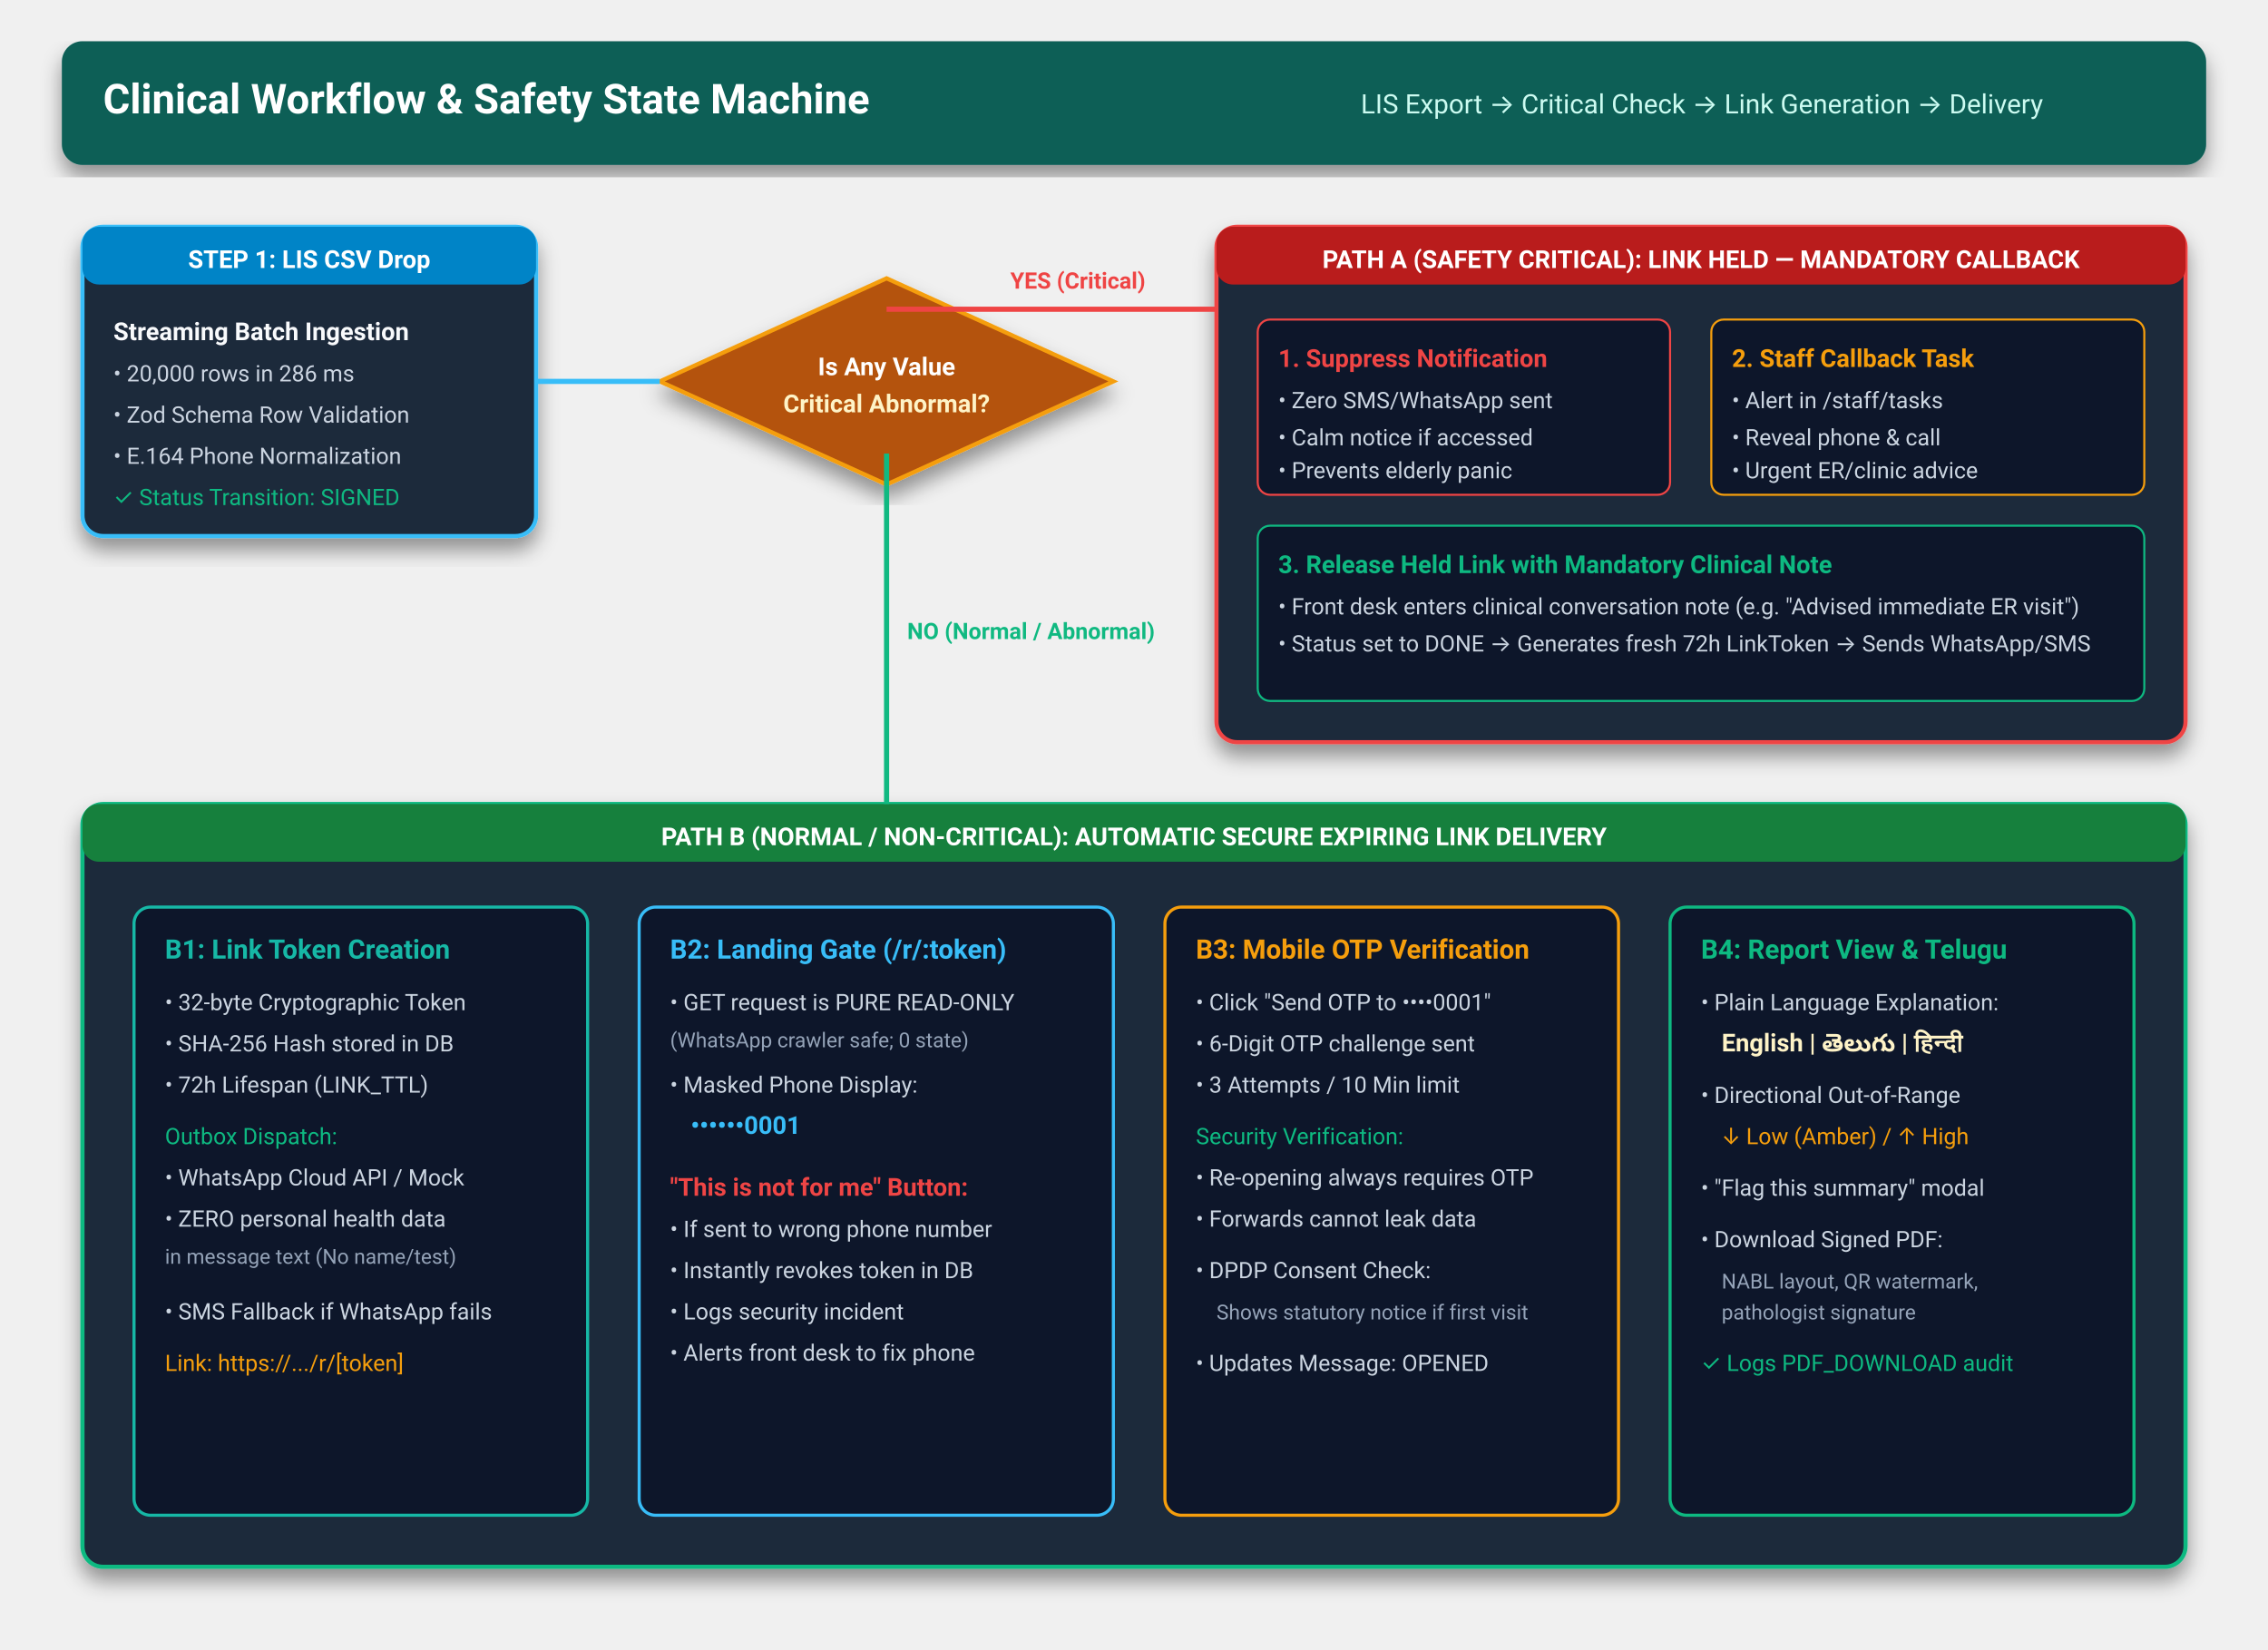
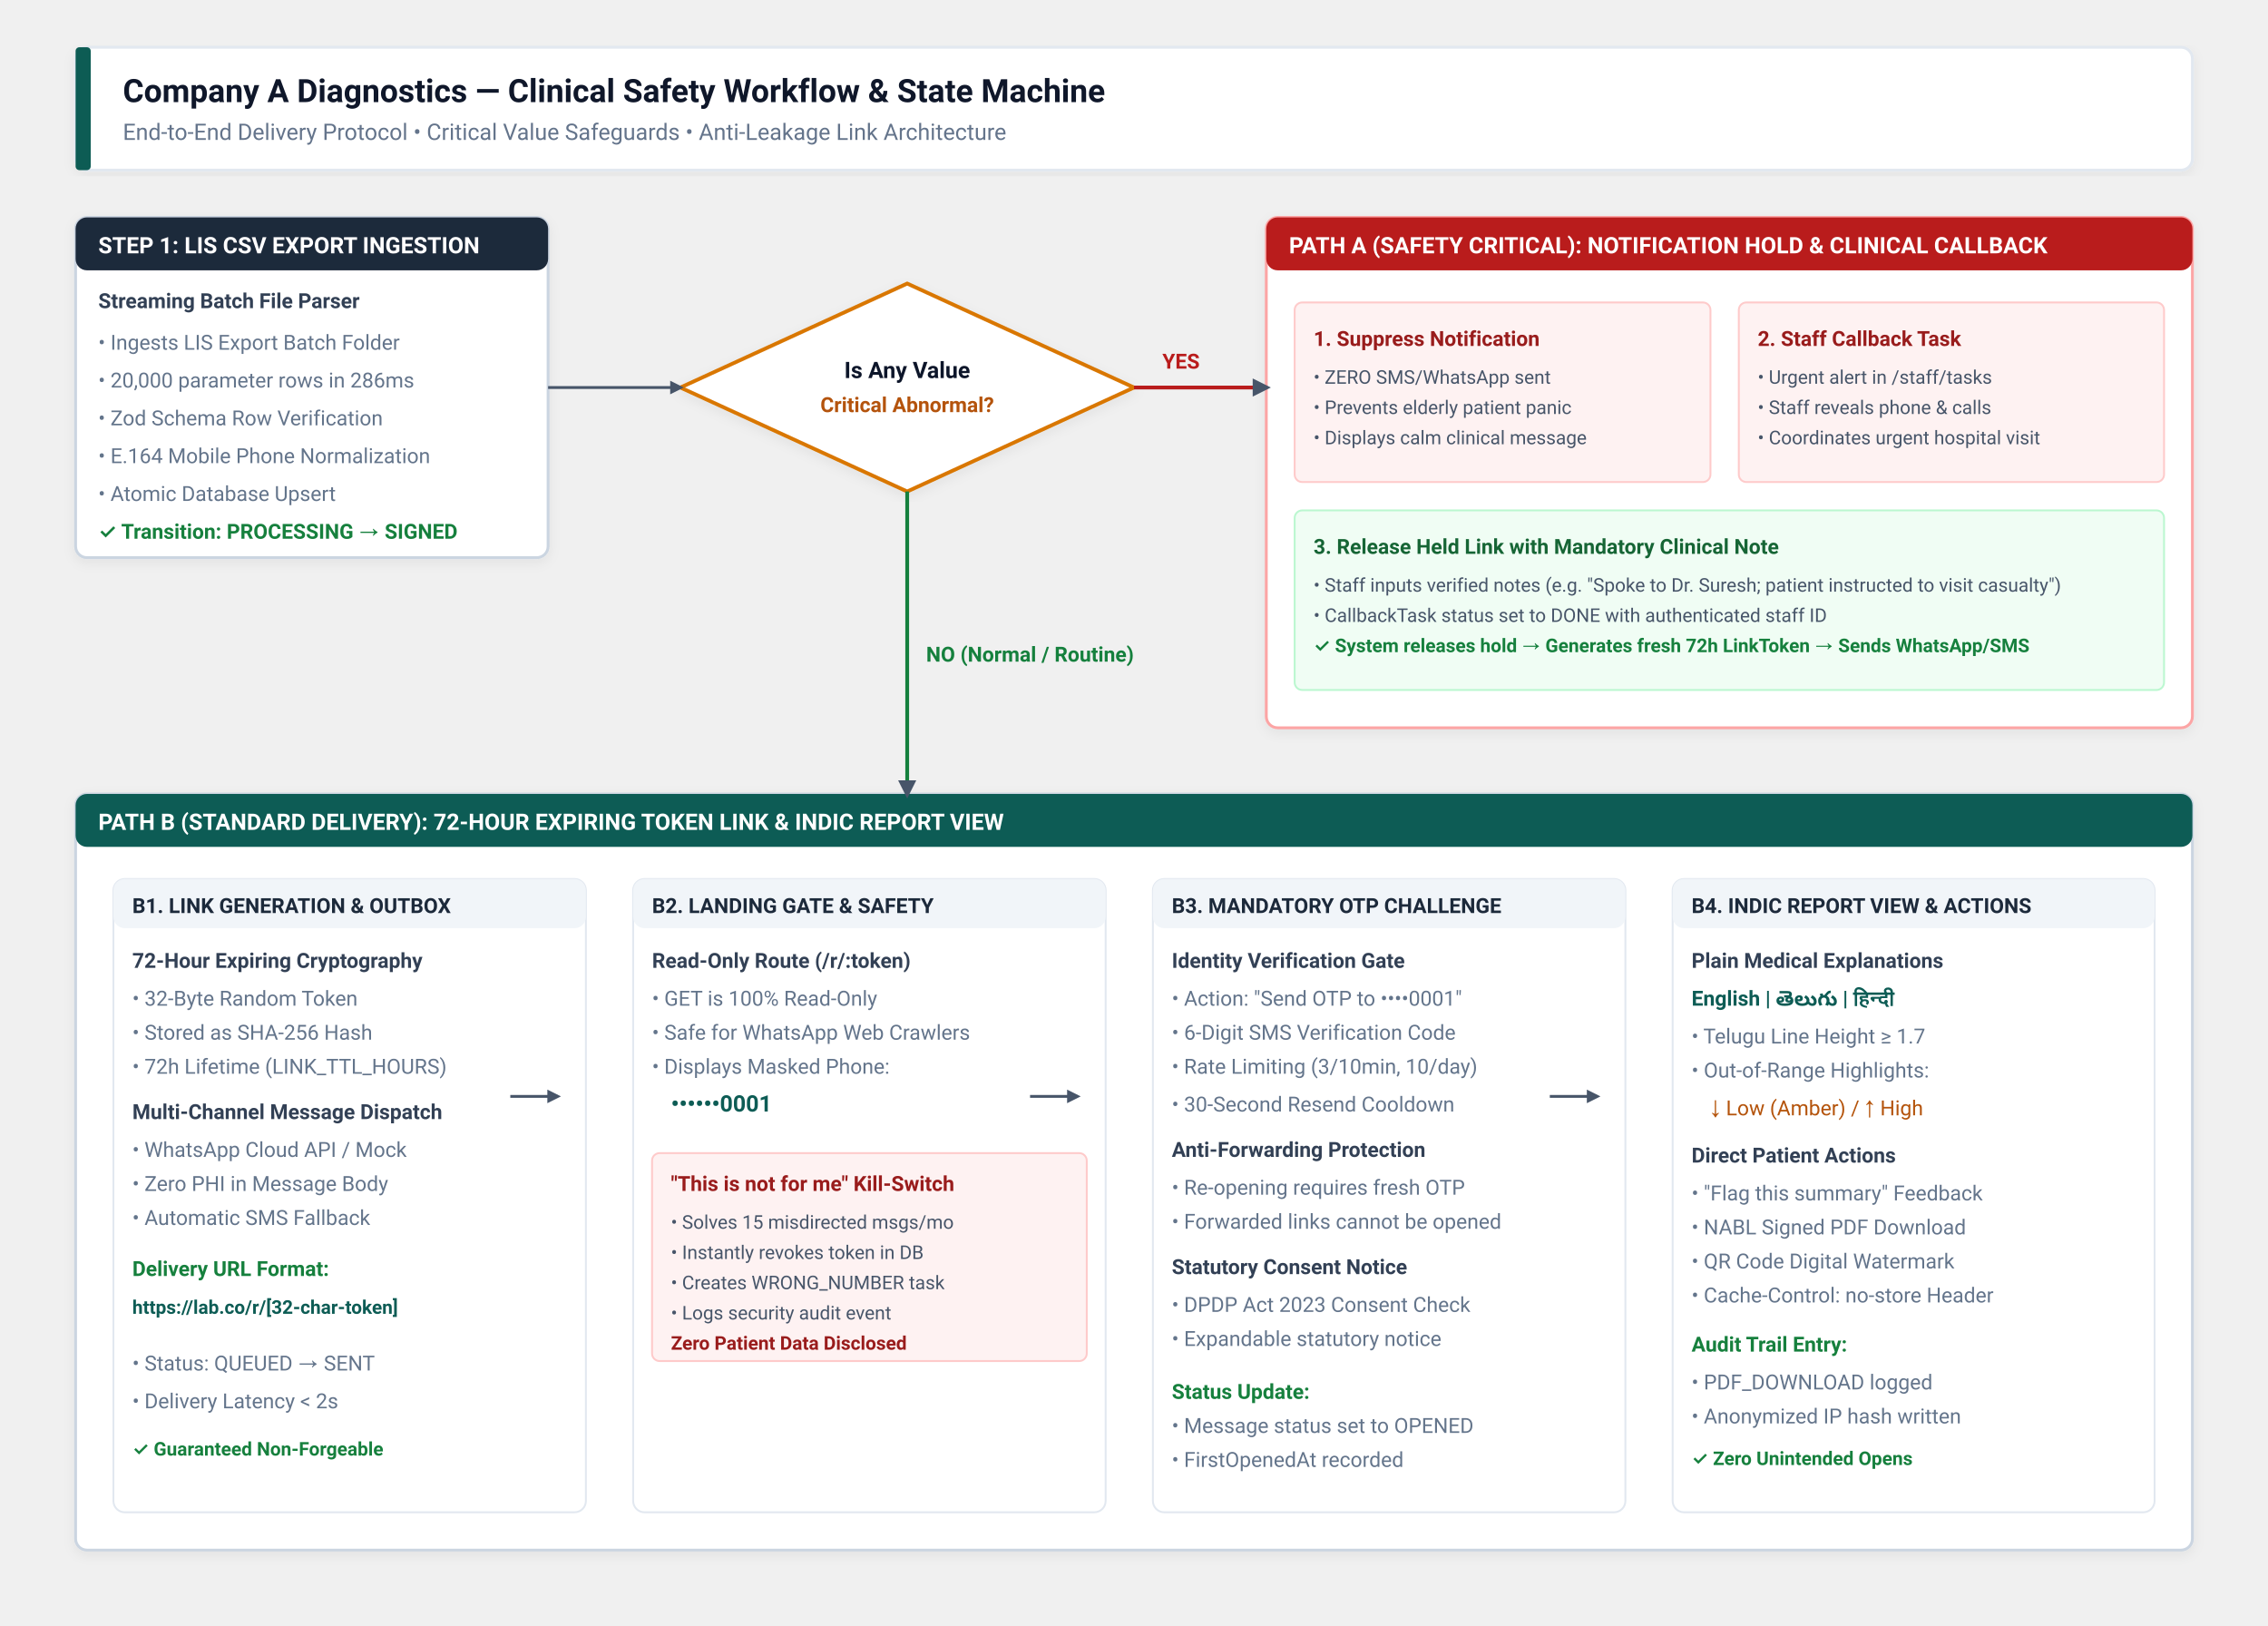
- <svg xmlns="http://www.w3.org/2000/svg" viewBox="0 0 1100 800" width="100%" height="100%" style="background:#0F172A; font-family:'Segoe UI', -apple-system, BlinkMacSystemFont, Roboto, sans-serif;">
+ <svg xmlns="http://www.w3.org/2000/svg" viewBox="0 0 1200 860" width="100%" height="100%" style="background:#F8FAFC; font-family:-apple-system, BlinkMacSystemFont, 'Segoe UI', Roboto, Helvetica, Arial, sans-serif;">
  <defs>
-     <filter id="wfGlow" x="-10%" y="-10%" width="120%" height="120%">
-       <feDropShadow dx="0" dy="6" stdDeviation="5" flood-color="#000000" flood-opacity="0.4" />
+     <filter id="shadow3" x="-5%" y="-5%" width="110%" height="110%">
+       <feDropShadow dx="0" dy="2" stdDeviation="3" flood-color="#0F172A" flood-opacity="0.06" />
    </filter>
+     <marker id="arr-flow" viewBox="0 0 10 10" refX="6" refY="5" markerWidth="6" markerHeight="6" orient="auto-start-reverse">
+       <path d="M 0 1 L 8 5 L 0 9 z" fill="#475569" />
+     </marker>
  </defs>
-   <rect x="30" y="20" width="1040" height="60" rx="10" fill="#0F5E57" filter="url(#wfGlow)" />
-   <text x="50" y="55" fill="#FFFFFF" font-size="20" font-weight="700">Clinical Workflow &amp; Safety State Machine</text>
-   <text x="660" y="55" fill="#CCFBF1" font-size="13">LIS Export → Critical Check → Link Generation → Delivery</text>
-   <g transform="translate(40, 110)" filter="url(#wfGlow)">
-     <rect width="220" height="150" rx="10" fill="#1E293B" stroke="#38BDF8" stroke-width="2" />
-     <rect width="220" height="28" rx="8" fill="#0284C7" />
-     <text x="110" y="20" fill="#FFFFFF" font-size="12" font-weight="700" text-anchor="middle">STEP 1: LIS CSV Drop</text>
-     <text x="15" y="55" fill="#F8FAFC" font-size="12" font-weight="700">Streaming Batch Ingestion</text>
-     <text x="15" y="75" fill="#CBD5E1" font-size="11">• 20,000 rows in 286 ms</text>
-     <text x="15" y="95" fill="#CBD5E1" font-size="11">• Zod Schema Row Validation</text>
-     <text x="15" y="115" fill="#CBD5E1" font-size="11">• E.164 Phone Normalization</text>
-     <text x="15" y="135" fill="#10B981" font-size="11">✓ Status Transition: SIGNED</text>
+   <rect x="40" y="25" width="1120" height="65" rx="6" fill="#FFFFFF" stroke="#E2E8F0" stroke-width="1.5" filter="url(#shadow3)" />
+   <rect x="40" y="25" width="8" height="65" rx="2" fill="#0D5C54" />
+   <text x="65" y="54" fill="#0F172A" font-size="17" font-weight="700">Company A Diagnostics — Clinical Safety Workflow &amp; State Machine</text>
+   <text x="65" y="74" fill="#64748B" font-size="12">End-to-End Delivery Protocol • Critical Value Safeguards • Anti-Leakage Link Architecture</text>
+   <g transform="translate(40, 115)" filter="url(#shadow3)">
+     <rect width="250" height="180" rx="6" fill="#FFFFFF" stroke="#CBD5E1" stroke-width="1.5" />
+     <rect width="250" height="28" rx="6" fill="#1E293B" />
+     <text x="12" y="19" fill="#FFFFFF" font-size="12" font-weight="700">STEP 1: LIS CSV EXPORT INGESTION</text>
+     <text x="12" y="48" fill="#334155" font-size="11" font-weight="600">Streaming Batch File Parser</text>
+     <text x="12" y="70" fill="#64748B" font-size="11">• Ingests LIS Export Batch Folder</text>
+     <text x="12" y="90" fill="#64748B" font-size="11">• 20,000 parameter rows in 286ms</text>
+     <text x="12" y="110" fill="#64748B" font-size="11">• Zod Schema Row Verification</text>
+     <text x="12" y="130" fill="#64748B" font-size="11">• E.164 Mobile Phone Normalization</text>
+     <text x="12" y="150" fill="#64748B" font-size="11">• Atomic Database Upsert</text>
+     <text x="12" y="170" fill="#15803D" font-size="11" font-weight="600">✓ Transition: PROCESSING → SIGNED</text>
  </g>
-   <g transform="translate(320, 135)" filter="url(#wfGlow)">
-     <polygon points="110,0 220,50 110,100 0,50" fill="#B45309" stroke="#F59E0B" stroke-width="2" />
-     <text x="110" y="47" fill="#FFFFFF" font-size="12" font-weight="700" text-anchor="middle">Is Any Value</text>
-     <text x="110" y="65" fill="#FEF3C7" font-size="12" font-weight="700" text-anchor="middle">Critical Abnormal?</text>
+   <g transform="translate(360, 150)" filter="url(#shadow3)">
+     <polygon points="120,0 240,55 120,110 0,55" fill="#FFFFFF" stroke="#D97706" stroke-width="2" />
+     <text x="120" y="50" fill="#0F172A" font-size="12" font-weight="700" text-anchor="middle">Is Any Value</text>
+     <text x="120" y="68" fill="#B45309" font-size="11" font-weight="600" text-anchor="middle">Critical Abnormal?</text>
  </g>
-   <g transform="translate(590, 110)" filter="url(#wfGlow)">
-     <rect width="470" height="250" rx="10" fill="#1E293B" stroke="#EF4444" stroke-width="2" />
-     <rect width="470" height="28" rx="8" fill="#B91C1C" />
-     <text x="235" y="20" fill="#FFFFFF" font-size="12" font-weight="700" text-anchor="middle">PATH A (SAFETY CRITICAL): LINK HELD — MANDATORY CALLBACK</text>
-     <rect x="20" y="45" width="200" height="85" rx="6" fill="#0F172A" stroke="#EF4444" stroke-width="1" />
-     <text x="30" y="68" fill="#EF4444" font-size="12" font-weight="700">1. Suppress Notification</text>
-     <text x="30" y="88" fill="#CBD5E1" font-size="11">• Zero SMS/WhatsApp sent</text>
-     <text x="30" y="106" fill="#CBD5E1" font-size="11">• Calm notice if accessed</text>
-     <text x="30" y="122" fill="#CBD5E1" font-size="11">• Prevents elderly panic</text>
-     <rect x="240" y="45" width="210" height="85" rx="6" fill="#0F172A" stroke="#F59E0B" stroke-width="1" />
-     <text x="250" y="68" fill="#F59E0B" font-size="12" font-weight="700">2. Staff Callback Task</text>
-     <text x="250" y="88" fill="#CBD5E1" font-size="11">• Alert in /staff/tasks</text>
-     <text x="250" y="106" fill="#CBD5E1" font-size="11">• Reveal phone &amp; call</text>
-     <text x="250" y="122" fill="#CBD5E1" font-size="11">• Urgent ER/clinic advice</text>
-     <rect x="20" y="145" width="430" height="85" rx="6" fill="#0F172A" stroke="#10B981" stroke-width="1" />
-     <text x="30" y="168" fill="#10B981" font-size="12" font-weight="700">3. Release Held Link with Mandatory Clinical Note</text>
-     <text x="30" y="188" fill="#CBD5E1" font-size="11">• Front desk enters clinical conversation note (e.g. "Advised immediate ER visit")</text>
-     <text x="30" y="206" fill="#CBD5E1" font-size="11">• Status set to DONE → Generates fresh 72h LinkToken → Sends WhatsApp/SMS</text>
+   <g transform="translate(670, 115)" filter="url(#shadow3)">
+     <rect width="490" height="270" rx="6" fill="#FFFFFF" stroke="#FCA5A5" stroke-width="1.5" />
+     <rect width="490" height="28" rx="6" fill="#B91C1C" />
+     <text x="12" y="19" fill="#FFFFFF" font-size="12" font-weight="700">PATH A (SAFETY CRITICAL): NOTIFICATION HOLD &amp; CLINICAL CALLBACK</text>
+     <rect x="15" y="45" width="220" height="95" rx="4" fill="#FEF2F2" stroke="#FECACA" />
+     <text x="25" y="68" fill="#991B1B" font-size="11" font-weight="700">1. Suppress Notification</text>
+     <text x="25" y="88" fill="#475569" font-size="10">• ZERO SMS/WhatsApp sent</text>
+     <text x="25" y="104" fill="#475569" font-size="10">• Prevents elderly patient panic</text>
+     <text x="25" y="120" fill="#475569" font-size="10">• Displays calm clinical message</text>
+     <rect x="250" y="45" width="225" height="95" rx="4" fill="#FEF2F2" stroke="#FECACA" />
+     <text x="260" y="68" fill="#991B1B" font-size="11" font-weight="700">2. Staff Callback Task</text>
+     <text x="260" y="88" fill="#475569" font-size="10">• Urgent alert in /staff/tasks</text>
+     <text x="260" y="104" fill="#475569" font-size="10">• Staff reveals phone &amp; calls</text>
+     <text x="260" y="120" fill="#475569" font-size="10">• Coordinates urgent hospital visit</text>
+     <rect x="15" y="155" width="460" height="95" rx="4" fill="#F0FDF4" stroke="#BBF7D0" />
+     <text x="25" y="178" fill="#166534" font-size="11" font-weight="700">3. Release Held Link with Mandatory Clinical Note</text>
+     <text x="25" y="198" fill="#475569" font-size="10">• Staff inputs verified notes (e.g. "Spoke to Dr. Suresh; patient instructed to visit casualty")</text>
+     <text x="25" y="214" fill="#475569" font-size="10">• CallbackTask status set to DONE with authenticated staff ID</text>
+     <text x="25" y="230" fill="#15803D" font-size="10" font-weight="600">✓ System releases hold → Generates fresh 72h LinkToken → Sends WhatsApp/SMS</text>
  </g>
-   <g transform="translate(40, 390)" filter="url(#wfGlow)">
-     <rect width="1020" height="370" rx="10" fill="#1E293B" stroke="#10B981" stroke-width="2" />
-     <rect width="1020" height="28" rx="8" fill="#15803D" />
-     <text x="510" y="20" fill="#FFFFFF" font-size="12" font-weight="700" text-anchor="middle">PATH B (NORMAL / NON-CRITICAL): AUTOMATIC SECURE EXPIRING LINK DELIVERY</text>
-     <rect x="25" y="50" width="220" height="295" rx="8" fill="#0F172A" stroke="#14B8A6" stroke-width="1.5" />
-     <text x="40" y="75" fill="#14B8A6" font-size="13" font-weight="700">B1: Link Token Creation</text>
-     <text x="40" y="100" fill="#CBD5E1" font-size="11">• 32-byte Cryptographic Token</text>
-     <text x="40" y="120" fill="#CBD5E1" font-size="11">• SHA-256 Hash stored in DB</text>
-     <text x="40" y="140" fill="#CBD5E1" font-size="11">• 72h Lifespan (LINK_TTL)</text>
-     <text x="40" y="165" fill="#10B981" font-size="11">Outbox Dispatch:</text>
-     <text x="40" y="185" fill="#CBD5E1" font-size="11">• WhatsApp Cloud API / Mock</text>
-     <text x="40" y="205" fill="#CBD5E1" font-size="11">• ZERO personal health data</text>
-     <text x="40" y="223" fill="#94A3B8" font-size="10">  in message text (No name/test)</text>
-     <text x="40" y="250" fill="#CBD5E1" font-size="11">• SMS Fallback if WhatsApp fails</text>
-     <text x="40" y="275" fill="#F59E0B" font-size="11">Link: https://.../r/[token]</text>
-     <rect x="270" y="50" width="230" height="295" rx="8" fill="#0F172A" stroke="#38BDF8" stroke-width="1.5" />
-     <text x="285" y="75" fill="#38BDF8" font-size="13" font-weight="700">B2: Landing Gate (/r/:token)</text>
-     <text x="285" y="100" fill="#CBD5E1" font-size="11">• GET request is PURE READ-ONLY</text>
-     <text x="285" y="118" fill="#94A3B8" font-size="10">  (WhatsApp crawler safe; 0 state)</text>
-     <text x="285" y="140" fill="#CBD5E1" font-size="11">• Masked Phone Display:</text>
-     <text x="295" y="160" fill="#38BDF8" font-size="12" font-weight="700">••••••0001</text>
-     <text x="285" y="190" fill="#EF4444" font-size="12" font-weight="700">"This is not for me" Button:</text>
-     <text x="285" y="210" fill="#CBD5E1" font-size="11">• If sent to wrong phone number</text>
-     <text x="285" y="230" fill="#CBD5E1" font-size="11">• Instantly revokes token in DB</text>
-     <text x="285" y="250" fill="#CBD5E1" font-size="11">• Logs security incident</text>
-     <text x="285" y="270" fill="#CBD5E1" font-size="11">• Alerts front desk to fix phone</text>
-     <rect x="525" y="50" width="220" height="295" rx="8" fill="#0F172A" stroke="#F59E0B" stroke-width="1.5" />
-     <text x="540" y="75" fill="#F59E0B" font-size="13" font-weight="700">B3: Mobile OTP Verification</text>
-     <text x="540" y="100" fill="#CBD5E1" font-size="11">• Click "Send OTP to ••••0001"</text>
-     <text x="540" y="120" fill="#CBD5E1" font-size="11">• 6-Digit OTP challenge sent</text>
-     <text x="540" y="140" fill="#CBD5E1" font-size="11">• 3 Attempts / 10 Min limit</text>
-     <text x="540" y="165" fill="#10B981" font-size="11">Security Verification:</text>
-     <text x="540" y="185" fill="#CBD5E1" font-size="11">• Re-opening always requires OTP</text>
-     <text x="540" y="205" fill="#CBD5E1" font-size="11">• Forwards cannot leak data</text>
-     <text x="540" y="230" fill="#CBD5E1" font-size="11">• DPDP Consent Check:</text>
-     <text x="550" y="250" fill="#94A3B8" font-size="10">Shows statutory notice if first visit</text>
-     <text x="540" y="275" fill="#CBD5E1" font-size="11">• Updates Message: OPENED</text>
-     <rect x="770" y="50" width="225" height="295" rx="8" fill="#0F172A" stroke="#10B981" stroke-width="1.5" />
-     <text x="785" y="75" fill="#10B981" font-size="13" font-weight="700">B4: Report View &amp; Telugu</text>
-     <text x="785" y="100" fill="#CBD5E1" font-size="11">• Plain Language Explanation:</text>
-     <text x="795" y="120" fill="#FEF3C7" font-size="12" font-weight="700">English | తెలుగు | हिन्दी</text>
-     <text x="785" y="145" fill="#CBD5E1" font-size="11">• Directional Out-of-Range</text>
-     <text x="795" y="165" fill="#F59E0B" font-size="11">↓ Low (Amber) / ↑ High</text>
-     <text x="785" y="190" fill="#CBD5E1" font-size="11">• "Flag this summary" modal</text>
-     <text x="785" y="215" fill="#CBD5E1" font-size="11">• Download Signed PDF:</text>
-     <text x="795" y="235" fill="#94A3B8" font-size="10">NABL layout, QR watermark,</text>
-     <text x="795" y="250" fill="#94A3B8" font-size="10">pathologist signature</text>
-     <text x="785" y="275" fill="#10B981" font-size="11">✓ Logs PDF_DOWNLOAD audit</text>
+   <g transform="translate(40, 420)" filter="url(#shadow3)">
+     <rect width="1120" height="400" rx="6" fill="#FFFFFF" stroke="#CBD5E1" stroke-width="1.5" />
+     <rect width="1120" height="28" rx="6" fill="#0D5C54" />
+     <text x="12" y="19" fill="#FFFFFF" font-size="12" font-weight="700">PATH B (STANDARD DELIVERY): 72-HOUR EXPIRING TOKEN LINK &amp; INDIC REPORT VIEW</text>
+     <rect x="20" y="45" width="250" height="335" rx="6" fill="#FFFFFF" stroke="#E2E8F0" stroke-width="1" />
+     <rect x="20" y="45" width="250" height="26" rx="6" fill="#F1F5F9" />
+     <text x="30" y="63" fill="#1E293B" font-size="11" font-weight="700">B1. LINK GENERATION &amp; OUTBOX</text>
+     <text x="30" y="92" fill="#334155" font-size="11" font-weight="600">72-Hour Expiring Cryptography</text>
+     <text x="30" y="112" fill="#64748B" font-size="11">• 32-Byte Random Token</text>
+     <text x="30" y="130" fill="#64748B" font-size="11">• Stored as SHA-256 Hash</text>
+     <text x="30" y="148" fill="#64748B" font-size="11">• 72h Lifetime (LINK_TTL_HOURS)</text>
+     <text x="30" y="172" fill="#334155" font-size="11" font-weight="600">Multi-Channel Message Dispatch</text>
+     <text x="30" y="192" fill="#64748B" font-size="11">• WhatsApp Cloud API / Mock</text>
+     <text x="30" y="210" fill="#64748B" font-size="11">• Zero PHI in Message Body</text>
+     <text x="30" y="228" fill="#64748B" font-size="11">• Automatic SMS Fallback</text>
+     <text x="30" y="255" fill="#15803D" font-size="11" font-weight="600">Delivery URL Format:</text>
+     <text x="30" y="275" fill="#0D5C54" font-size="10" font-weight="700">https://lab.co/r/[32-char-token]</text>
+     <text x="30" y="305" fill="#64748B" font-size="11">• Status: QUEUED → SENT</text>
+     <text x="30" y="325" fill="#64748B" font-size="11">• Delivery Latency &lt; 2s</text>
+     <text x="30" y="350" fill="#15803D" font-size="10" font-weight="600">✓ Guaranteed Non-Forgeable</text>
+     <rect x="295" y="45" width="250" height="335" rx="6" fill="#FFFFFF" stroke="#E2E8F0" stroke-width="1" />
+     <rect x="295" y="45" width="250" height="26" rx="6" fill="#F1F5F9" />
+     <text x="305" y="63" fill="#1E293B" font-size="11" font-weight="700">B2. LANDING GATE &amp; SAFETY</text>
+     <text x="305" y="92" fill="#334155" font-size="11" font-weight="600">Read-Only Route (/r/:token)</text>
+     <text x="305" y="112" fill="#64748B" font-size="11">• GET is 100% Read-Only</text>
+     <text x="305" y="130" fill="#64748B" font-size="11">• Safe for WhatsApp Web Crawlers</text>
+     <text x="305" y="148" fill="#64748B" font-size="11">• Displays Masked Phone:</text>
+     <text x="315" y="168" fill="#0D5C54" font-size="12" font-weight="700">••••••0001</text>
+     <rect x="305" y="190" width="230" height="110" rx="4" fill="#FEF2F2" stroke="#FECACA" />
+     <text x="315" y="210" fill="#991B1B" font-size="11" font-weight="700">"This is not for me" Kill-Switch</text>
+     <text x="315" y="230" fill="#475569" font-size="10">• Solves 15 misdirected msgs/mo</text>
+     <text x="315" y="246" fill="#475569" font-size="10">• Instantly revokes token in DB</text>
+     <text x="315" y="262" fill="#475569" font-size="10">• Creates WRONG_NUMBER task</text>
+     <text x="315" y="278" fill="#475569" font-size="10">• Logs security audit event</text>
+     <text x="315" y="294" fill="#991B1B" font-size="10" font-weight="600">Zero Patient Data Disclosed</text>
+     <rect x="570" y="45" width="250" height="335" rx="6" fill="#FFFFFF" stroke="#E2E8F0" stroke-width="1" />
+     <rect x="570" y="45" width="250" height="26" rx="6" fill="#F1F5F9" />
+     <text x="580" y="63" fill="#1E293B" font-size="11" font-weight="700">B3. MANDATORY OTP CHALLENGE</text>
+     <text x="580" y="92" fill="#334155" font-size="11" font-weight="600">Identity Verification Gate</text>
+     <text x="580" y="112" fill="#64748B" font-size="11">• Action: "Send OTP to ••••0001"</text>
+     <text x="580" y="130" fill="#64748B" font-size="11">• 6-Digit SMS Verification Code</text>
+     <text x="580" y="148" fill="#64748B" font-size="11">• Rate Limiting (3/10min, 10/day)</text>
+     <text x="580" y="168" fill="#64748B" font-size="11">• 30-Second Resend Cooldown</text>
+     <text x="580" y="192" fill="#334155" font-size="11" font-weight="600">Anti-Forwarding Protection</text>
+     <text x="580" y="212" fill="#64748B" font-size="11">• Re-opening requires fresh OTP</text>
+     <text x="580" y="230" fill="#64748B" font-size="11">• Forwarded links cannot be opened</text>
+     <text x="580" y="254" fill="#334155" font-size="11" font-weight="600">Statutory Consent Notice</text>
+     <text x="580" y="274" fill="#64748B" font-size="11">• DPDP Act 2023 Consent Check</text>
+     <text x="580" y="292" fill="#64748B" font-size="11">• Expandable statutory notice</text>
+     <text x="580" y="320" fill="#15803D" font-size="11" font-weight="600">Status Update:</text>
+     <text x="580" y="338" fill="#64748B" font-size="11">• Message status set to OPENED</text>
+     <text x="580" y="356" fill="#64748B" font-size="11">• FirstOpenedAt recorded</text>
+     <rect x="845" y="45" width="255" height="335" rx="6" fill="#FFFFFF" stroke="#E2E8F0" stroke-width="1" />
+     <rect x="845" y="45" width="255" height="26" rx="6" fill="#F1F5F9" />
+     <text x="855" y="63" fill="#1E293B" font-size="11" font-weight="700">B4. INDIC REPORT VIEW &amp; ACTIONS</text>
+     <text x="855" y="92" fill="#334155" font-size="11" font-weight="600">Plain Medical Explanations</text>
+     <text x="855" y="112" fill="#0D5C54" font-size="11" font-weight="700">English | తెలుగు | हिन्दी</text>
+     <text x="855" y="132" fill="#64748B" font-size="11">• Telugu Line Height ≥ 1.7</text>
+     <text x="855" y="150" fill="#64748B" font-size="11">• Out-of-Range Highlights:</text>
+     <text x="865" y="170" fill="#B45309" font-size="11">↓ Low (Amber) / ↑ High</text>
+     <text x="855" y="195" fill="#334155" font-size="11" font-weight="600">Direct Patient Actions</text>
+     <text x="855" y="215" fill="#64748B" font-size="11">• "Flag this summary" Feedback</text>
+     <text x="855" y="233" fill="#64748B" font-size="11">• NABL Signed PDF Download</text>
+     <text x="855" y="251" fill="#64748B" font-size="11">• QR Code Digital Watermark</text>
+     <text x="855" y="269" fill="#64748B" font-size="11">• Cache-Control: no-store Header</text>
+     <text x="855" y="295" fill="#15803D" font-size="11" font-weight="600">Audit Trail Entry:</text>
+     <text x="855" y="315" fill="#64748B" font-size="11">• PDF_DOWNLOAD logged</text>
+     <text x="855" y="333" fill="#64748B" font-size="11">• Anonymized IP hash written</text>
+     <text x="855" y="355" fill="#15803D" font-size="10" font-weight="600">✓ Zero Unintended Opens</text>
  </g>
-   <line x1="260" y1="185" x2="320" y2="185" stroke="#38BDF8" stroke-width="2.5" />
-   <line x1="430" y1="150" x2="590" y2="150" stroke="#EF4444" stroke-width="2.5" />
-   <text x="490" y="140" fill="#EF4444" font-size="11" font-weight="700">YES (Critical)</text>
-   <line x1="430" y1="220" x2="430" y2="390" stroke="#10B981" stroke-width="2.5" />
-   <text x="440" y="310" fill="#10B981" font-size="11" font-weight="700">NO (Normal / Abnormal)</text>
+   <line x1="290" y1="205" x2="360" y2="205" stroke="#475569" stroke-width="1.5" marker-end="url(#arr-flow)" />
+   <line x1="600" y1="205" x2="670" y2="205" stroke="#B91C1C" stroke-width="2" marker-end="url(#arr-flow)" />
+   <text x="615" y="195" fill="#B91C1C" font-size="11" font-weight="700">YES</text>
+   <line x1="480" y1="260" x2="480" y2="420" stroke="#15803D" stroke-width="2" marker-end="url(#arr-flow)" />
+   <text x="490" y="350" fill="#15803D" font-size="11" font-weight="700">NO (Normal / Routine)</text>
+   <line x1="270" y1="580" x2="295" y2="580" stroke="#475569" stroke-width="1.5" marker-end="url(#arr-flow)" />
+   <line x1="545" y1="580" x2="570" y2="580" stroke="#475569" stroke-width="1.5" marker-end="url(#arr-flow)" />
+   <line x1="820" y1="580" x2="845" y2="580" stroke="#475569" stroke-width="1.5" marker-end="url(#arr-flow)" />
</svg>
